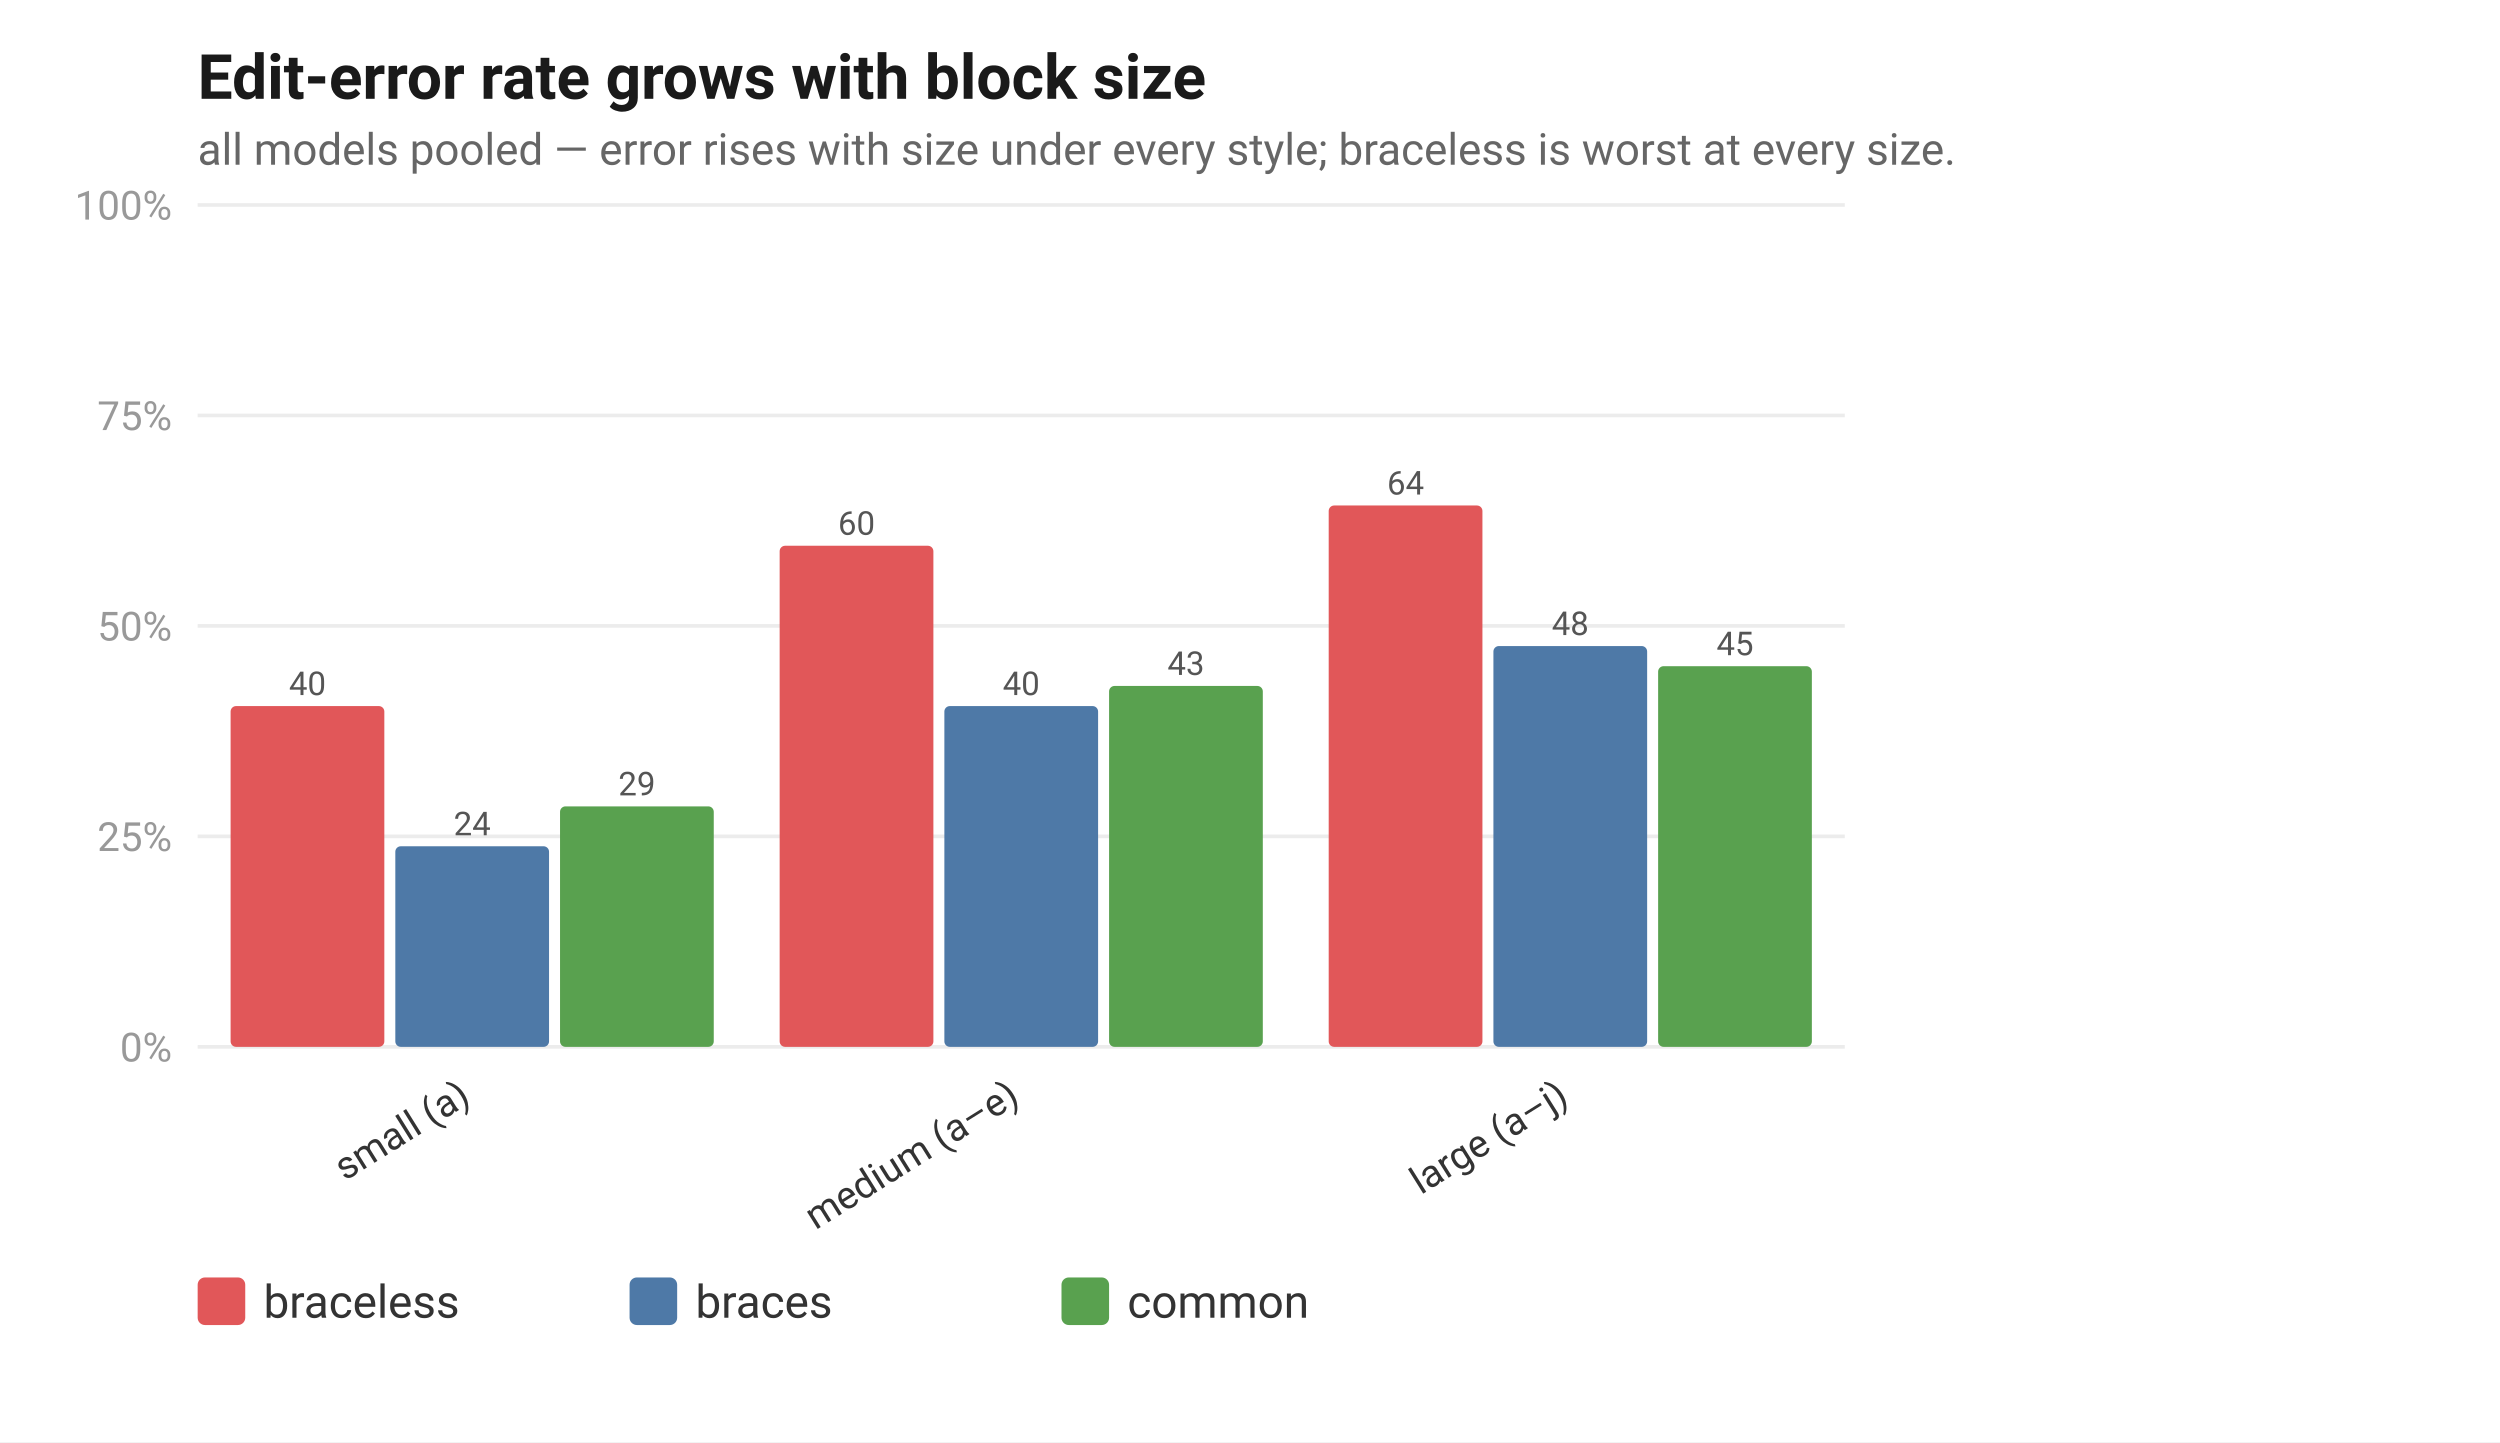
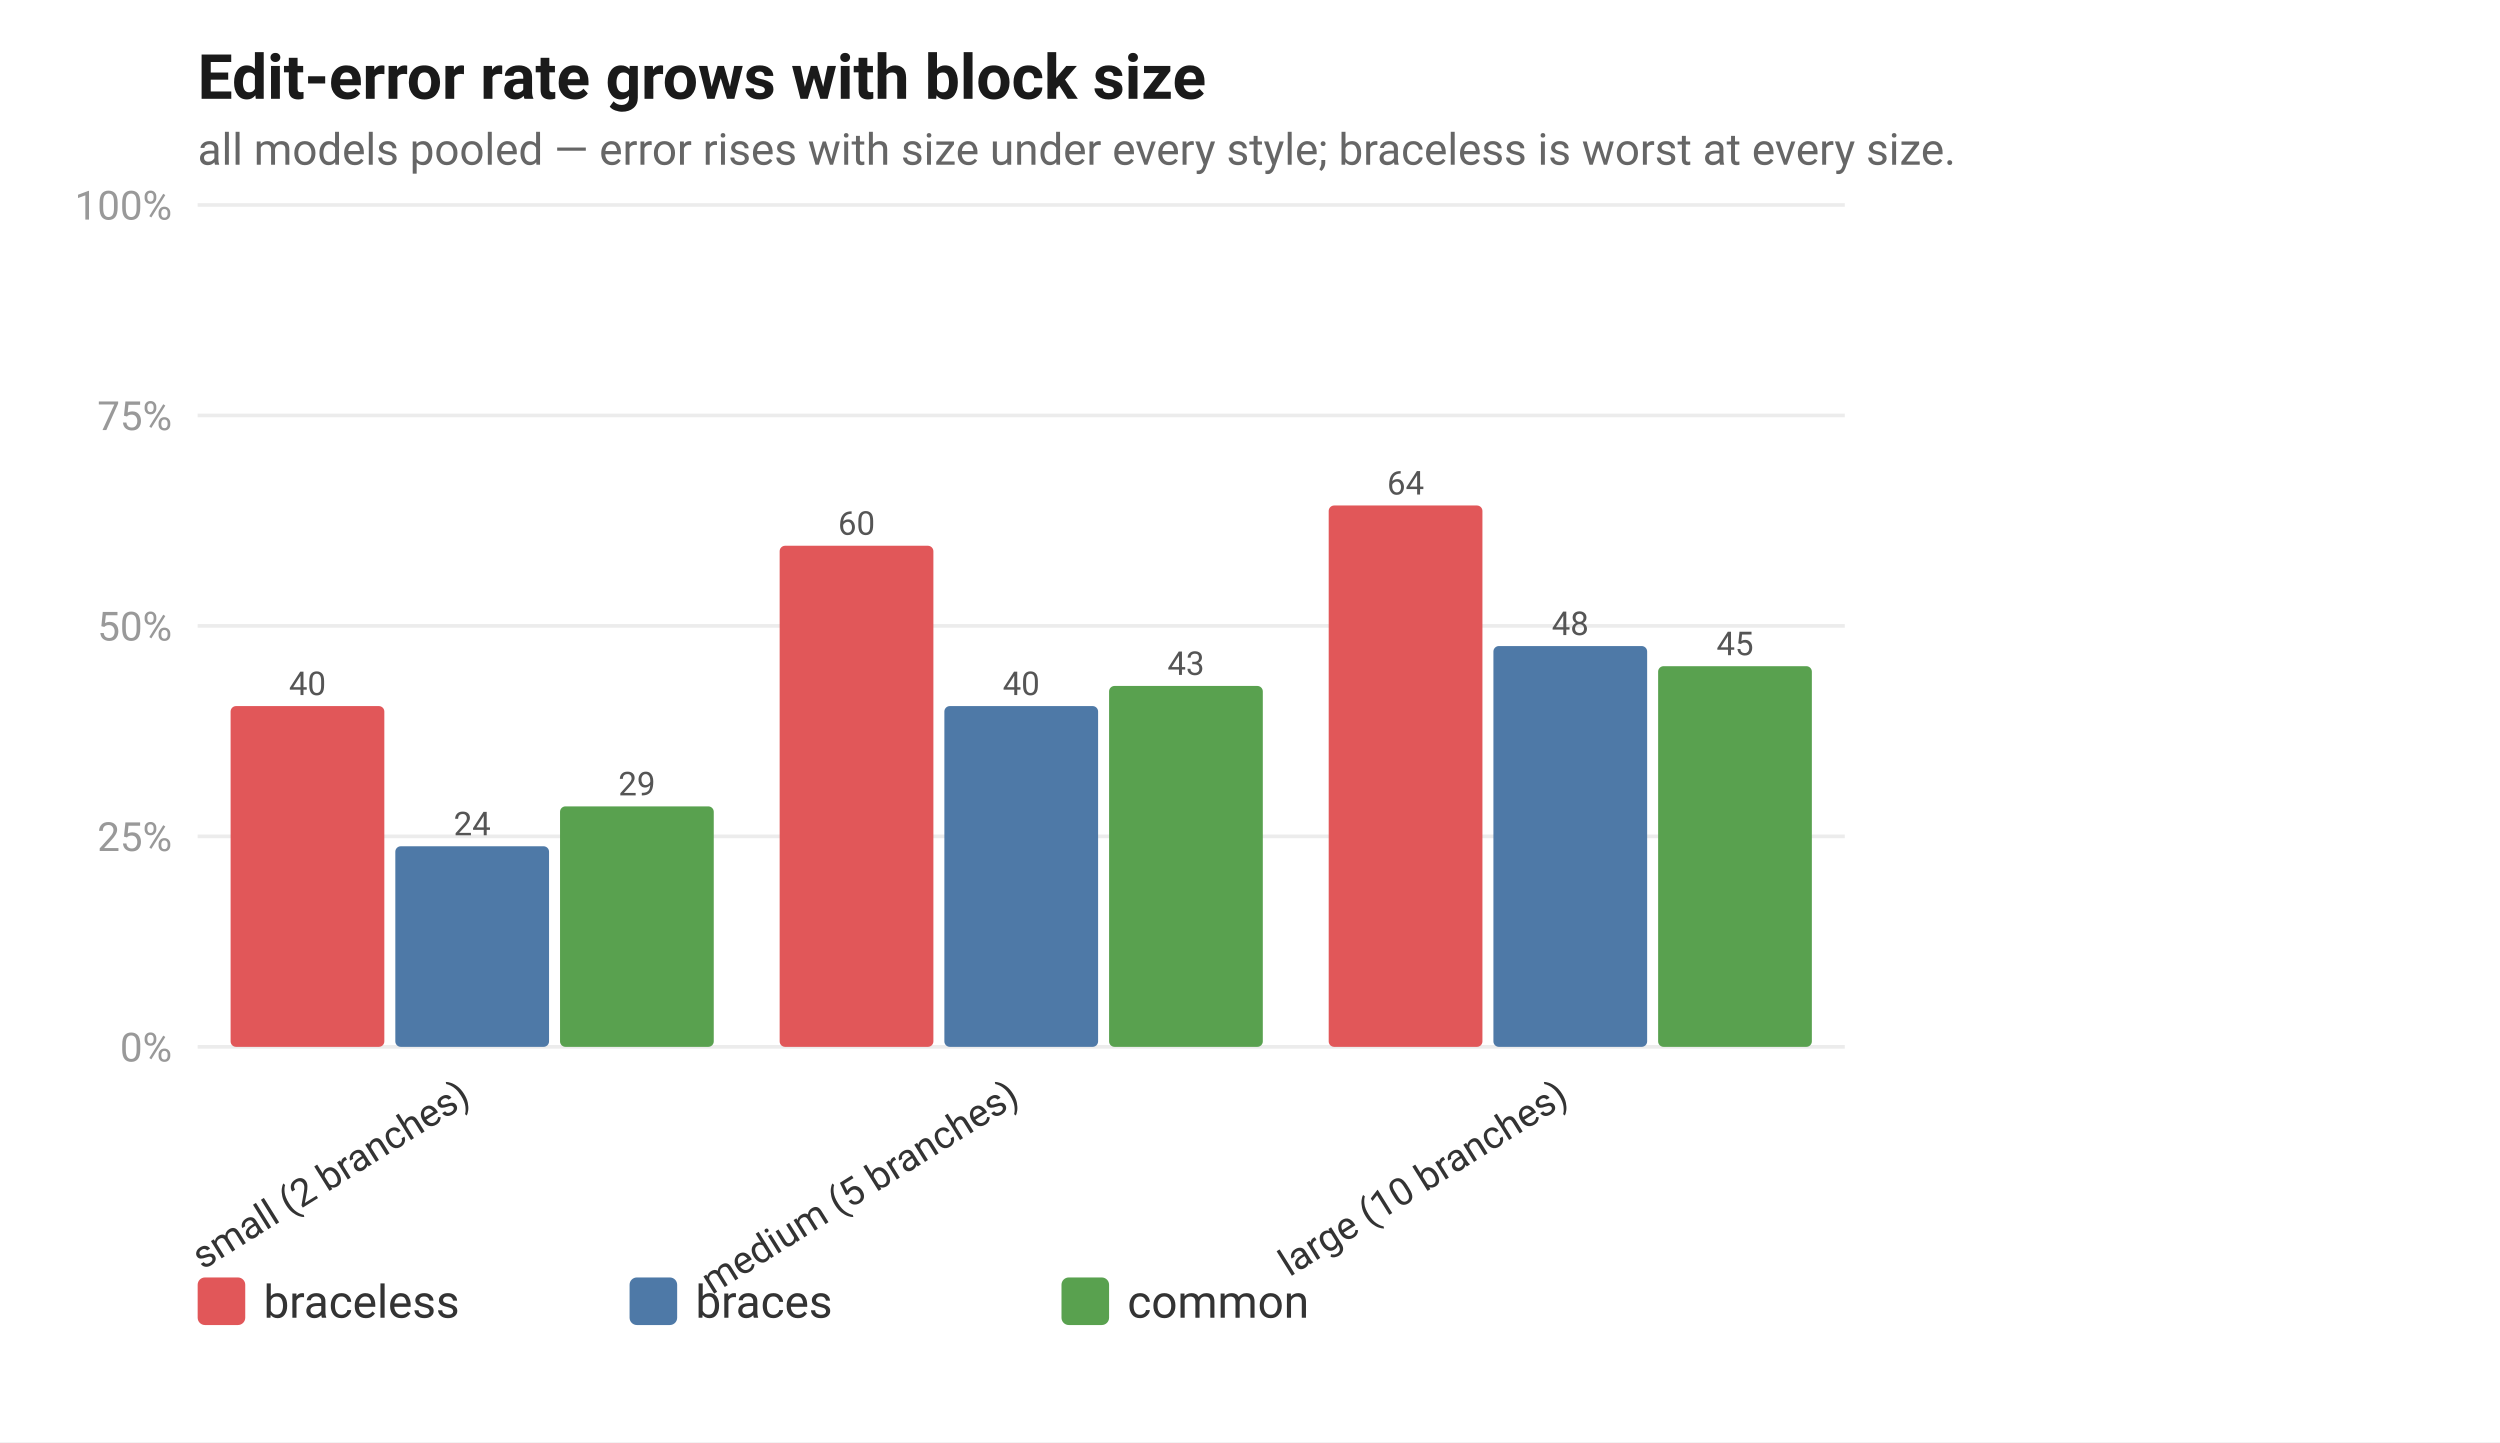
<svg xmlns="http://www.w3.org/2000/svg" viewBox="0 0 683 394" width="683" height="394" font-family="-apple-system,Segoe UI,Roboto,Helvetica,sans-serif">
  <rect width="683" height="394" fill="white" />
  <text x="54" y="27" font-size="17" font-weight="700" fill="#1a1a1a">Edit-error rate grows with block size</text>
  <text x="54" y="45" font-size="12" fill="#666">all models pooled — error rises with size under every style; braceless is worst at every size.</text>
  <line x1="54" y1="286.0" x2="504" y2="286.0" stroke="#ececec" stroke-width="1" />
  <text x="47" y="290.0" font-size="11" fill="#999" text-anchor="end">0%</text>
  <line x1="54" y1="228.5" x2="504" y2="228.5" stroke="#ececec" stroke-width="1" />
  <text x="47" y="232.5" font-size="11" fill="#999" text-anchor="end">25%</text>
  <line x1="54" y1="171.0" x2="504" y2="171.0" stroke="#ececec" stroke-width="1" />
  <text x="47" y="175.0" font-size="11" fill="#999" text-anchor="end">50%</text>
  <line x1="54" y1="113.5" x2="504" y2="113.5" stroke="#ececec" stroke-width="1" />
  <text x="47" y="117.5" font-size="11" fill="#999" text-anchor="end">75%</text>
  <line x1="54" y1="56.0" x2="504" y2="56.0" stroke="#ececec" stroke-width="1" />
  <text x="47" y="60.0" font-size="11" fill="#999" text-anchor="end">100%</text>
  <rect x="63.0" y="192.9" width="42.0" height="93.1" fill="#e15759" rx="1.5" />
  <text x="84.0" y="189.9" font-size="9" fill="#555" text-anchor="middle">40</text>
  <rect x="108.0" y="231.2" width="42.0" height="54.8" fill="#4e79a7" rx="1.5" />
  <text x="129.0" y="228.2" font-size="9" fill="#555" text-anchor="middle">24</text>
  <rect x="153.0" y="220.3" width="42.0" height="65.7" fill="#59a14f" rx="1.5" />
  <text x="174.0" y="217.3" font-size="9" fill="#555" text-anchor="middle">29</text>
-   <text x="129.0" y="301" font-size="10.5" fill="#333" text-anchor="end" transform="rotate(-32 129.0 301)">small (a)</text>
+   <text x="129.0" y="301" font-size="10.5" fill="#333" text-anchor="end" transform="rotate(-32 129.0 301)">small (2 branches)</text>
  <rect x="213.0" y="149.1" width="42.0" height="136.9" fill="#e15759" rx="1.5" />
  <text x="234.0" y="146.1" font-size="9" fill="#555" text-anchor="middle">60</text>
  <rect x="258.0" y="192.9" width="42.0" height="93.1" fill="#4e79a7" rx="1.5" />
  <text x="279.0" y="189.9" font-size="9" fill="#555" text-anchor="middle">40</text>
  <rect x="303.0" y="187.4" width="42.0" height="98.6" fill="#59a14f" rx="1.5" />
  <text x="324.0" y="184.4" font-size="9" fill="#555" text-anchor="middle">43</text>
-   <text x="279.0" y="301" font-size="10.5" fill="#333" text-anchor="end" transform="rotate(-32 279.0 301)">medium (a–e)</text>
+   <text x="279.0" y="301" font-size="10.5" fill="#333" text-anchor="end" transform="rotate(-32 279.0 301)">medium (5 branches)</text>
  <rect x="363.0" y="138.1" width="42.0" height="147.9" fill="#e15759" rx="1.5" />
  <text x="384.0" y="135.1" font-size="9" fill="#555" text-anchor="middle">64</text>
  <rect x="408.0" y="176.5" width="42.0" height="109.5" fill="#4e79a7" rx="1.5" />
  <text x="429.0" y="173.5" font-size="9" fill="#555" text-anchor="middle">48</text>
  <rect x="453.0" y="182.0" width="42.0" height="104.0" fill="#59a14f" rx="1.5" />
  <text x="474.0" y="179.0" font-size="9" fill="#555" text-anchor="middle">45</text>
-   <text x="429.0" y="301" font-size="10.5" fill="#333" text-anchor="end" transform="rotate(-32 429.0 301)">large (a–j)</text>
+   <text x="429.0" y="301" font-size="10.5" fill="#333" text-anchor="end" transform="rotate(-32 429.0 301)">large (10 branches)</text>
  <rect x="54" y="349" width="13" height="13" fill="#e15759" rx="2" />
  <text x="72" y="360" font-size="12.5" fill="#333">braceless</text>
  <rect x="172" y="349" width="13" height="13" fill="#4e79a7" rx="2" />
  <text x="190" y="360" font-size="12.5" fill="#333">braces</text>
  <rect x="290" y="349" width="13" height="13" fill="#59a14f" rx="2" />
  <text x="308" y="360" font-size="12.5" fill="#333">common</text>
</svg>
